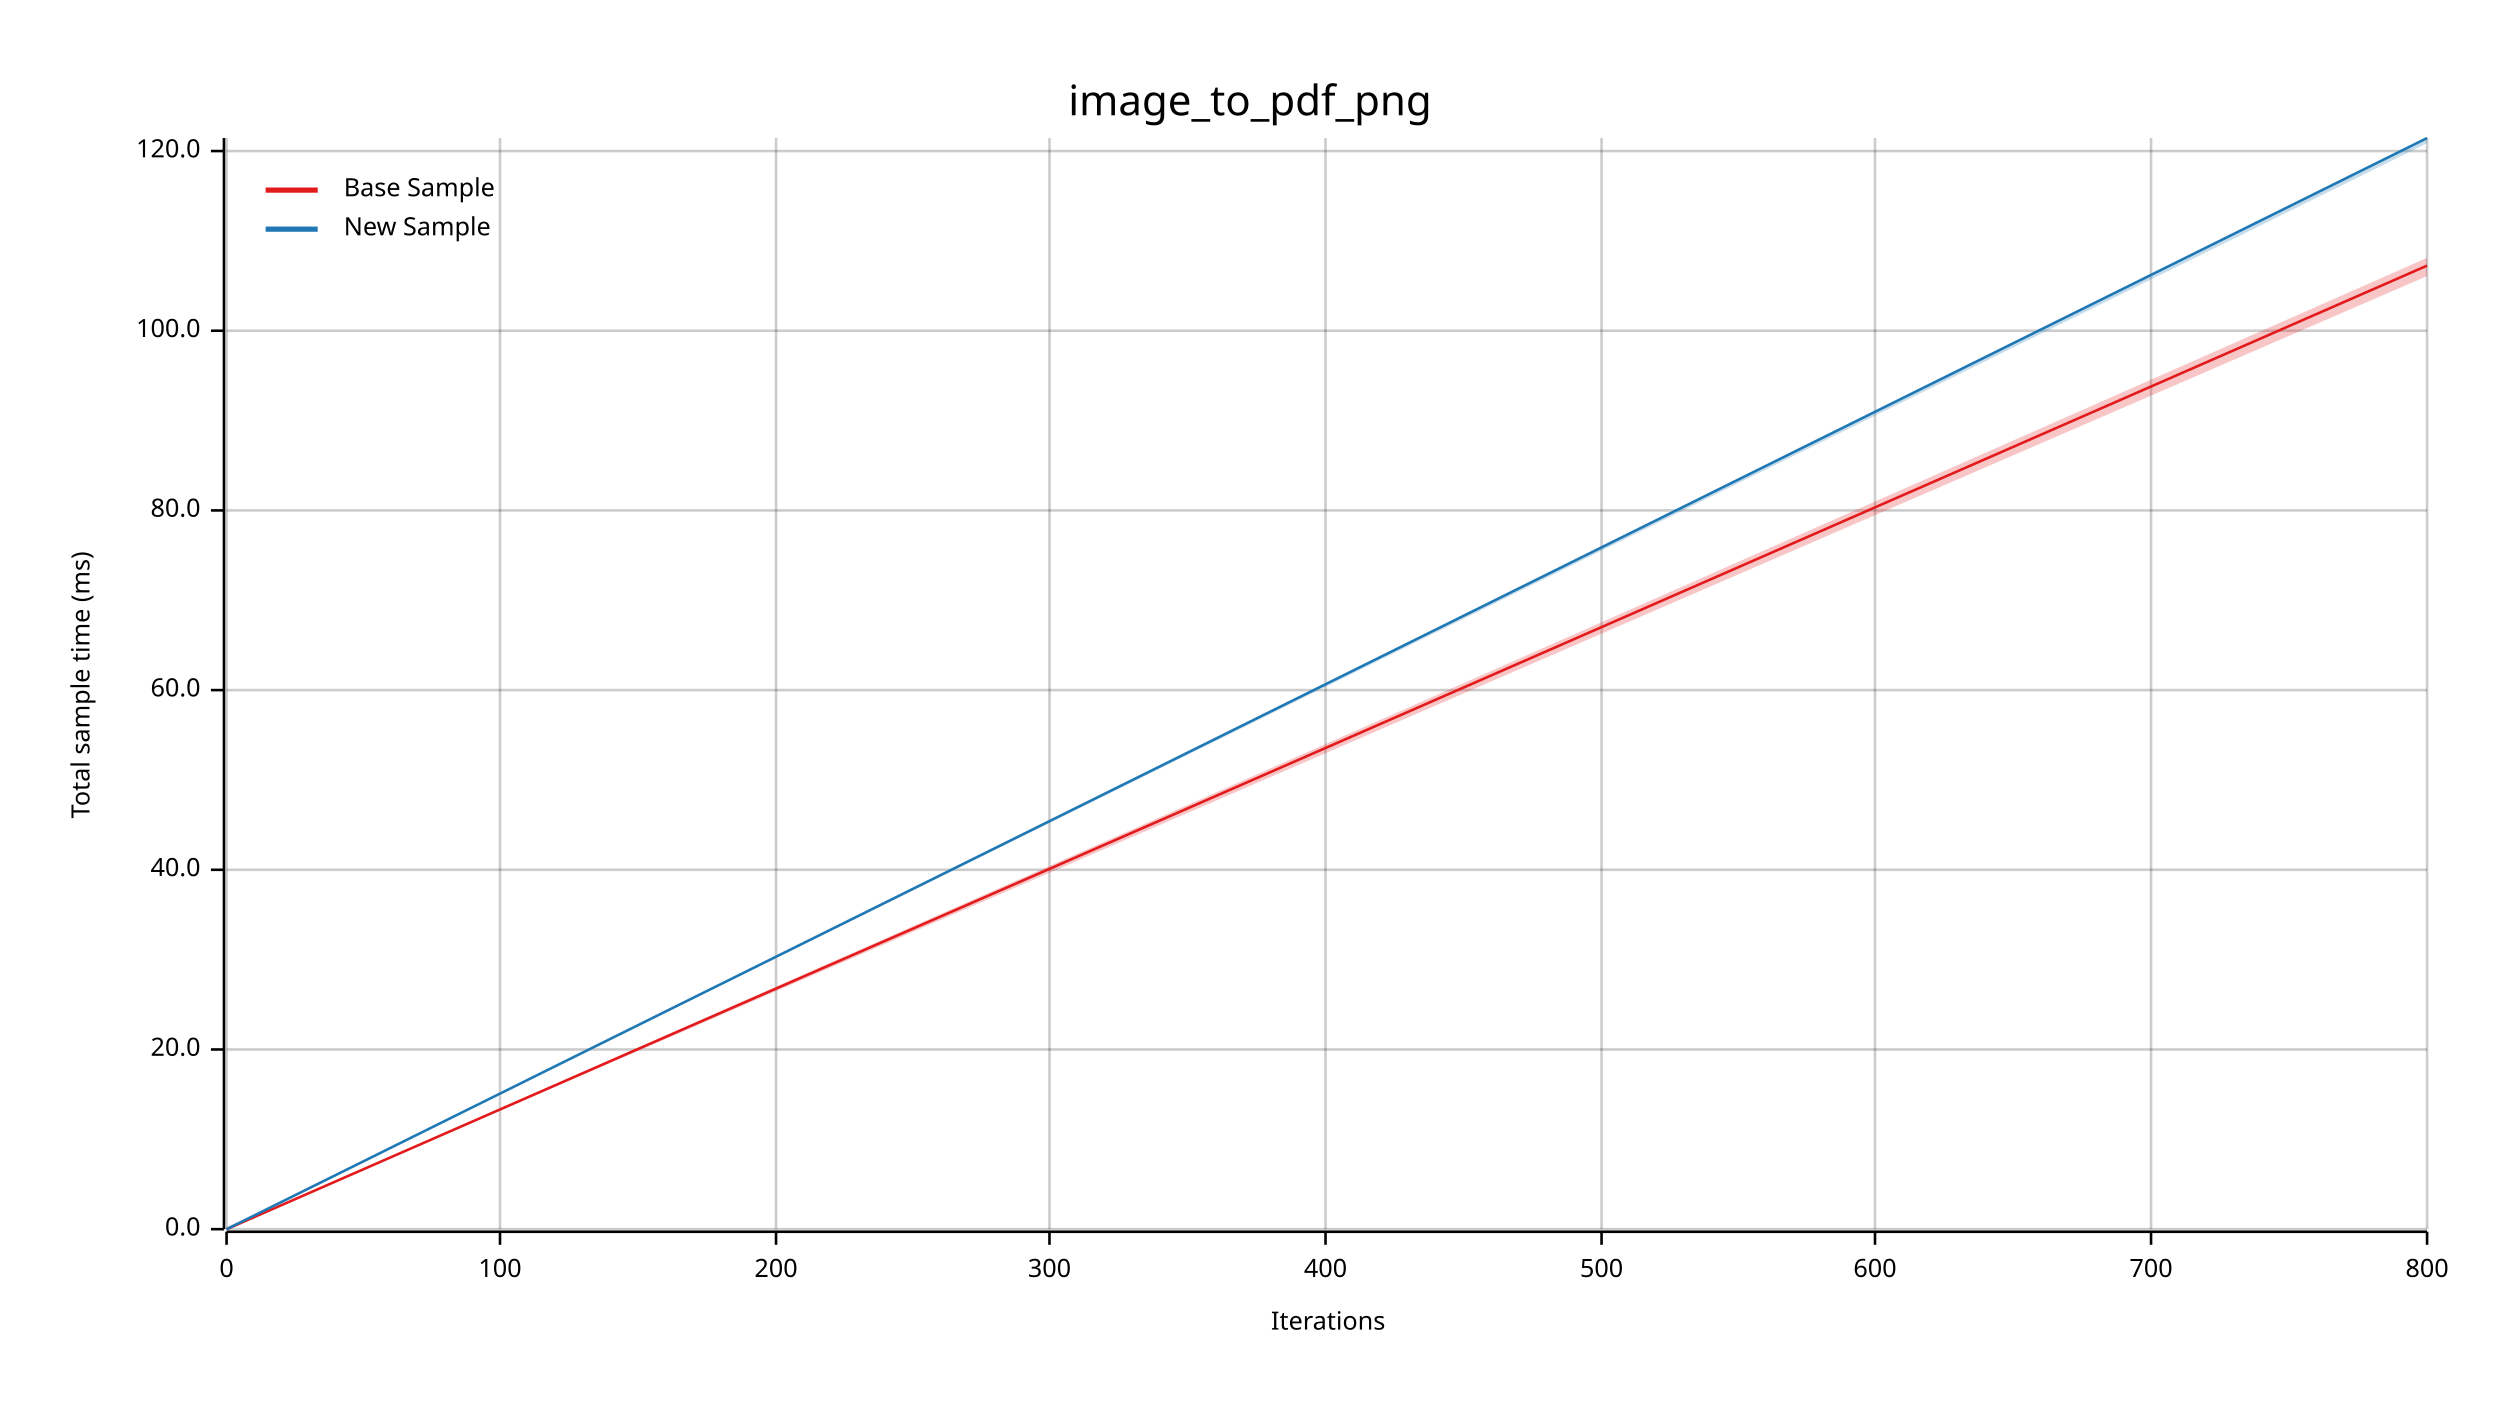
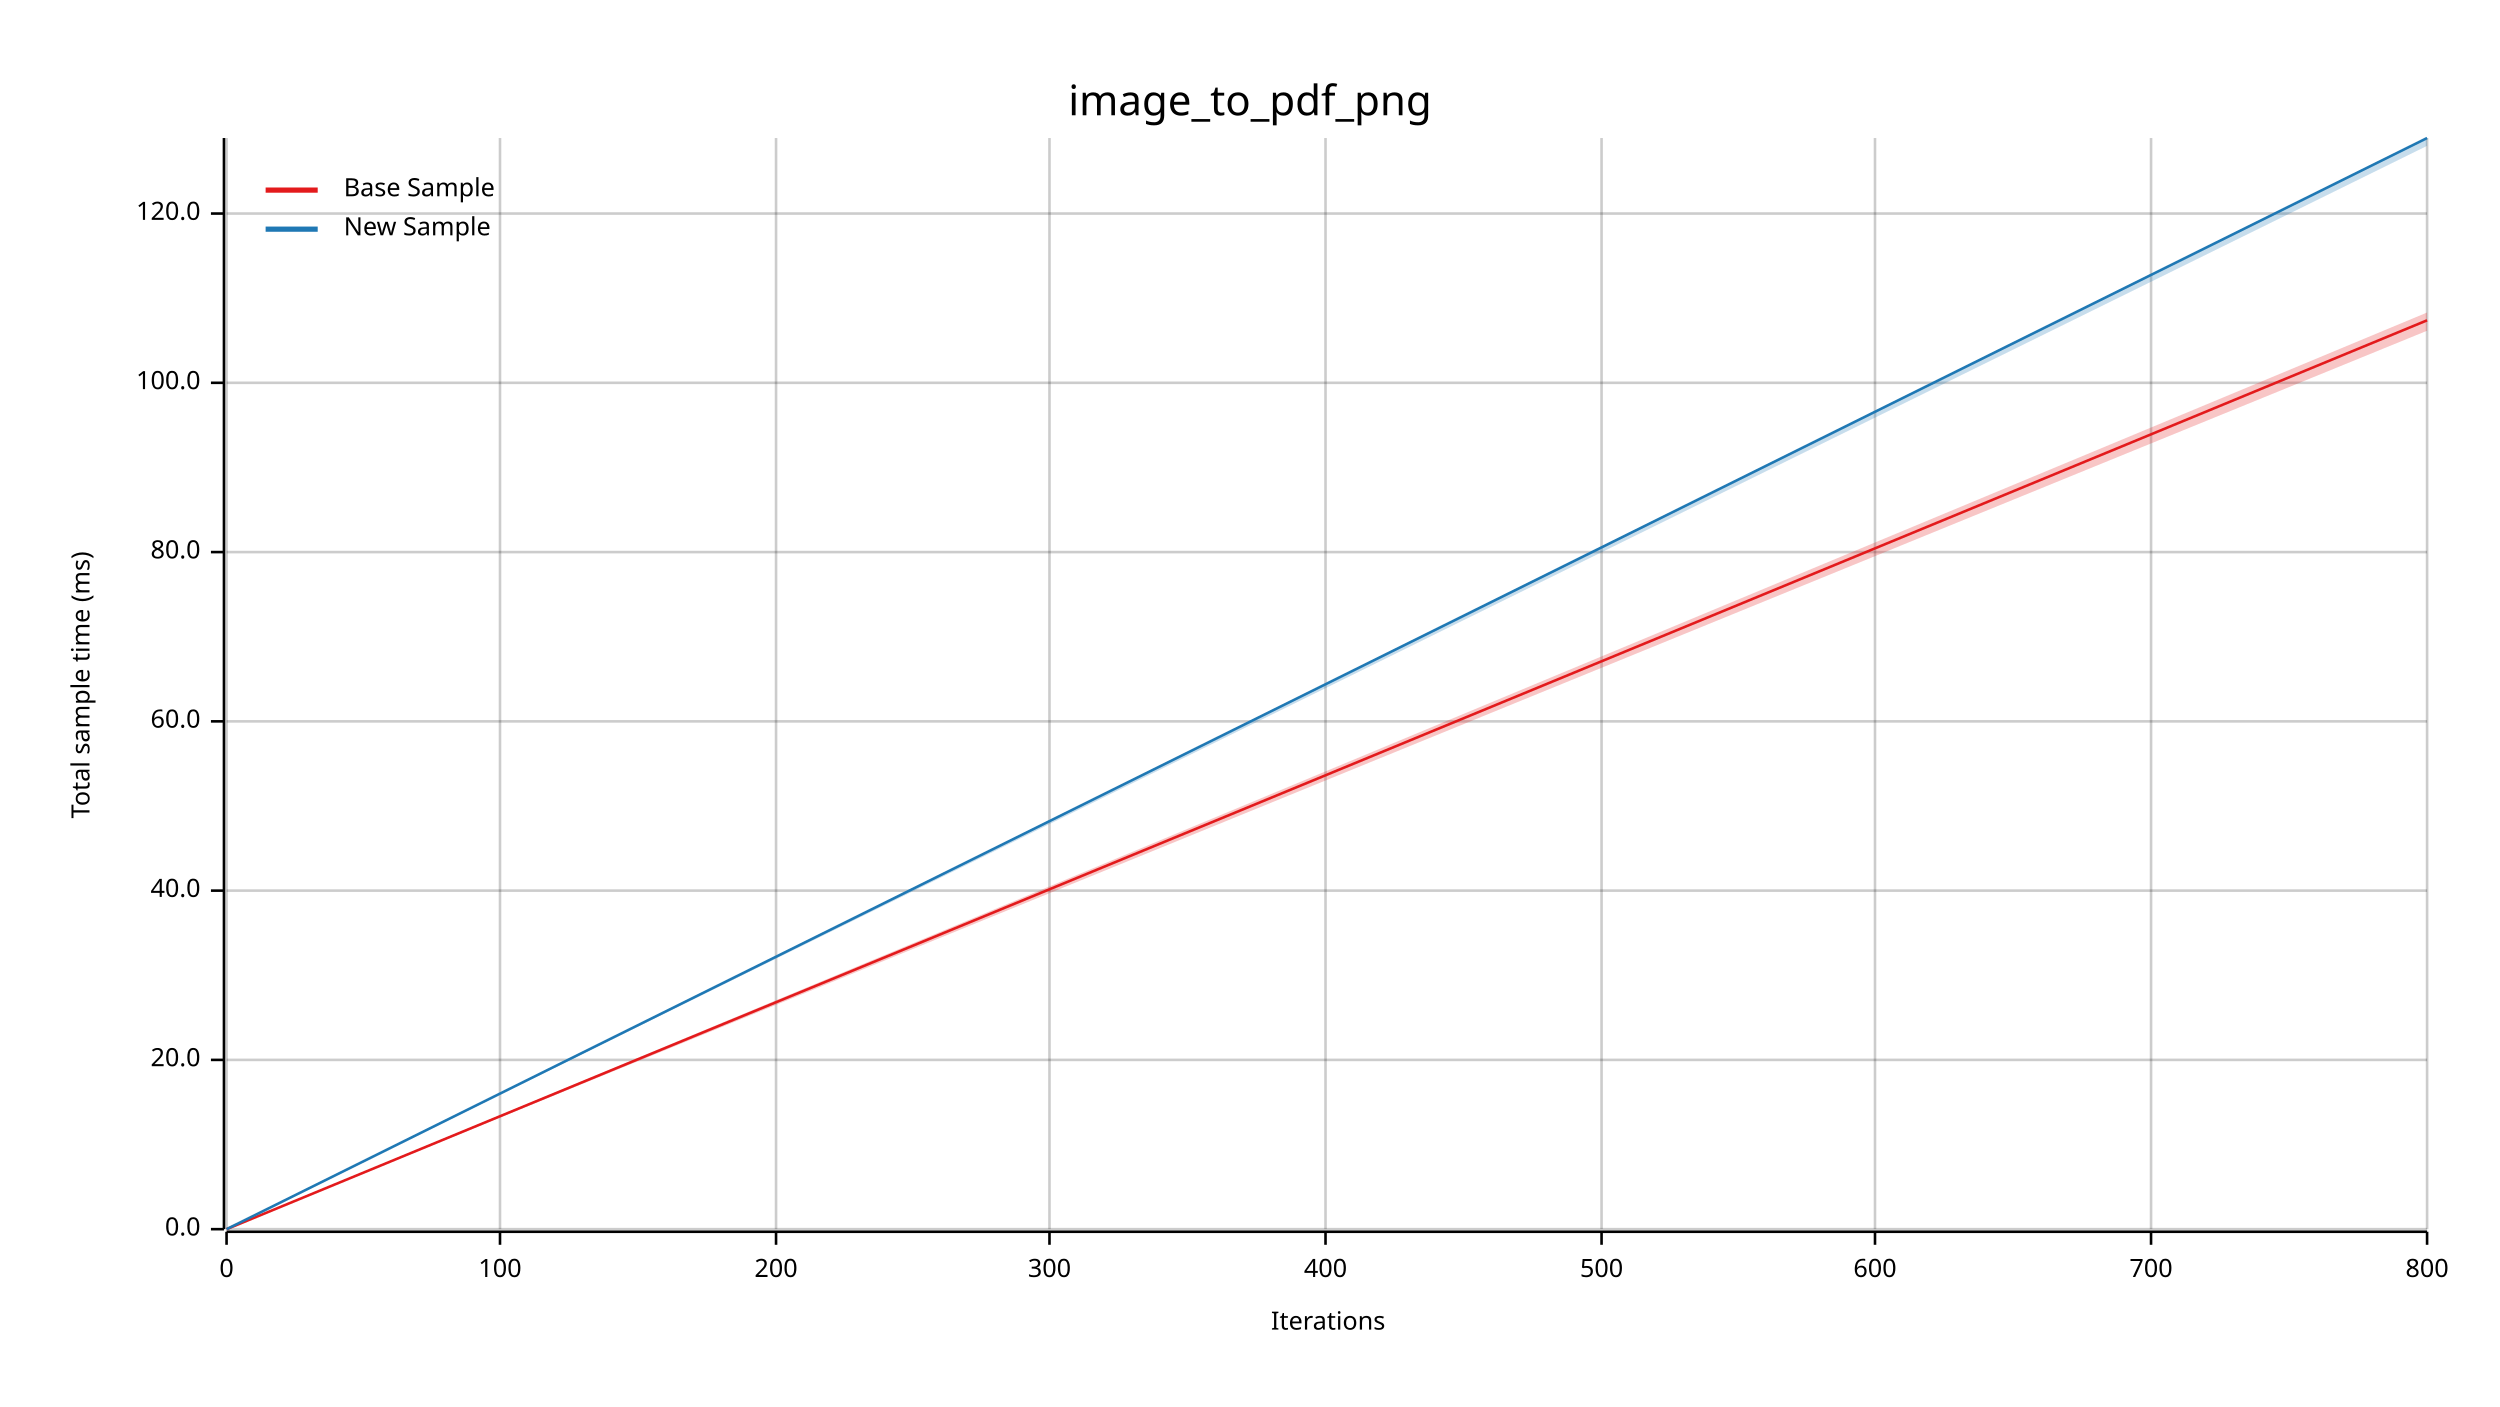
<svg xmlns="http://www.w3.org/2000/svg" width="960" height="540" viewBox="0 0 960 540">
  <text x="480" y="32" dy="0.76em" text-anchor="middle" font-family="sans-serif" font-size="16.129" opacity="1" fill="#000000">
image_to_pdf_png
</text>
  <text x="27" y="263" dy="0.76em" text-anchor="middle" font-family="sans-serif" font-size="9.677" opacity="1" fill="#000000" transform="rotate(270, 27, 263)">
Total sample time (ms)
</text>
  <text x="510" y="513" dy="-0.5ex" text-anchor="middle" font-family="sans-serif" font-size="9.677" opacity="1" fill="#000000">
Iterations
</text>
  <line opacity="0.2" stroke="#000000" stroke-width="1" x1="87" y1="472" x2="87" y2="53" />
  <line opacity="0.2" stroke="#000000" stroke-width="1" x1="192" y1="472" x2="192" y2="53" />
  <line opacity="0.2" stroke="#000000" stroke-width="1" x1="298" y1="472" x2="298" y2="53" />
  <line opacity="0.2" stroke="#000000" stroke-width="1" x1="403" y1="472" x2="403" y2="53" />
  <line opacity="0.2" stroke="#000000" stroke-width="1" x1="509" y1="472" x2="509" y2="53" />
  <line opacity="0.2" stroke="#000000" stroke-width="1" x1="615" y1="472" x2="615" y2="53" />
  <line opacity="0.2" stroke="#000000" stroke-width="1" x1="720" y1="472" x2="720" y2="53" />
  <line opacity="0.2" stroke="#000000" stroke-width="1" x1="826" y1="472" x2="826" y2="53" />
  <line opacity="0.2" stroke="#000000" stroke-width="1" x1="932" y1="472" x2="932" y2="53" />
  <line opacity="0.2" stroke="#000000" stroke-width="1" x1="87" y1="472" x2="932" y2="472" />
-   <line opacity="0.2" stroke="#000000" stroke-width="1" x1="87" y1="403" x2="932" y2="403" />
-   <line opacity="0.2" stroke="#000000" stroke-width="1" x1="87" y1="334" x2="932" y2="334" />
-   <line opacity="0.2" stroke="#000000" stroke-width="1" x1="87" y1="265" x2="932" y2="265" />
-   <line opacity="0.2" stroke="#000000" stroke-width="1" x1="87" y1="196" x2="932" y2="196" />
-   <line opacity="0.2" stroke="#000000" stroke-width="1" x1="87" y1="127" x2="932" y2="127" />
-   <line opacity="0.2" stroke="#000000" stroke-width="1" x1="87" y1="58" x2="932" y2="58" />
+   <line opacity="0.2" stroke="#000000" stroke-width="1" x1="87" y1="407" x2="932" y2="407" />
+   <line opacity="0.2" stroke="#000000" stroke-width="1" x1="87" y1="342" x2="932" y2="342" />
+   <line opacity="0.2" stroke="#000000" stroke-width="1" x1="87" y1="277" x2="932" y2="277" />
+   <line opacity="0.2" stroke="#000000" stroke-width="1" x1="87" y1="212" x2="932" y2="212" />
+   <line opacity="0.2" stroke="#000000" stroke-width="1" x1="87" y1="147" x2="932" y2="147" />
+   <line opacity="0.2" stroke="#000000" stroke-width="1" x1="87" y1="82" x2="932" y2="82" />
  <polyline fill="none" opacity="1" stroke="#000000" stroke-width="1" points="86,53 86,472 " />
  <text x="77" y="472" dy="0.5ex" text-anchor="end" font-family="sans-serif" font-size="9.677" opacity="1" fill="#000000">
0.0
</text>
  <polyline fill="none" opacity="1" stroke="#000000" stroke-width="1" points="81,472 86,472 " />
-   <text x="77" y="403" dy="0.5ex" text-anchor="end" font-family="sans-serif" font-size="9.677" opacity="1" fill="#000000">
+   <text x="77" y="407" dy="0.5ex" text-anchor="end" font-family="sans-serif" font-size="9.677" opacity="1" fill="#000000">
20.0
</text>
-   <polyline fill="none" opacity="1" stroke="#000000" stroke-width="1" points="81,403 86,403 " />
-   <text x="77" y="334" dy="0.5ex" text-anchor="end" font-family="sans-serif" font-size="9.677" opacity="1" fill="#000000">
+   <polyline fill="none" opacity="1" stroke="#000000" stroke-width="1" points="81,407 86,407 " />
+   <text x="77" y="342" dy="0.5ex" text-anchor="end" font-family="sans-serif" font-size="9.677" opacity="1" fill="#000000">
40.0
</text>
-   <polyline fill="none" opacity="1" stroke="#000000" stroke-width="1" points="81,334 86,334 " />
-   <text x="77" y="265" dy="0.5ex" text-anchor="end" font-family="sans-serif" font-size="9.677" opacity="1" fill="#000000">
+   <polyline fill="none" opacity="1" stroke="#000000" stroke-width="1" points="81,342 86,342 " />
+   <text x="77" y="277" dy="0.5ex" text-anchor="end" font-family="sans-serif" font-size="9.677" opacity="1" fill="#000000">
60.0
</text>
-   <polyline fill="none" opacity="1" stroke="#000000" stroke-width="1" points="81,265 86,265 " />
-   <text x="77" y="196" dy="0.5ex" text-anchor="end" font-family="sans-serif" font-size="9.677" opacity="1" fill="#000000">
+   <polyline fill="none" opacity="1" stroke="#000000" stroke-width="1" points="81,277 86,277 " />
+   <text x="77" y="212" dy="0.5ex" text-anchor="end" font-family="sans-serif" font-size="9.677" opacity="1" fill="#000000">
80.0
</text>
-   <polyline fill="none" opacity="1" stroke="#000000" stroke-width="1" points="81,196 86,196 " />
-   <text x="77" y="127" dy="0.5ex" text-anchor="end" font-family="sans-serif" font-size="9.677" opacity="1" fill="#000000">
+   <polyline fill="none" opacity="1" stroke="#000000" stroke-width="1" points="81,212 86,212 " />
+   <text x="77" y="147" dy="0.5ex" text-anchor="end" font-family="sans-serif" font-size="9.677" opacity="1" fill="#000000">
100.0
</text>
-   <polyline fill="none" opacity="1" stroke="#000000" stroke-width="1" points="81,127 86,127 " />
-   <text x="77" y="58" dy="0.5ex" text-anchor="end" font-family="sans-serif" font-size="9.677" opacity="1" fill="#000000">
+   <polyline fill="none" opacity="1" stroke="#000000" stroke-width="1" points="81,147 86,147 " />
+   <text x="77" y="82" dy="0.5ex" text-anchor="end" font-family="sans-serif" font-size="9.677" opacity="1" fill="#000000">
120.0
</text>
-   <polyline fill="none" opacity="1" stroke="#000000" stroke-width="1" points="81,58 86,58 " />
+   <polyline fill="none" opacity="1" stroke="#000000" stroke-width="1" points="81,82 86,82 " />
  <polyline fill="none" opacity="1" stroke="#000000" stroke-width="1" points="87,473 932,473 " />
  <text x="87" y="483" dy="0.76em" text-anchor="middle" font-family="sans-serif" font-size="9.677" opacity="1" fill="#000000">
0
</text>
  <polyline fill="none" opacity="1" stroke="#000000" stroke-width="1" points="87,473 87,478 " />
  <text x="192" y="483" dy="0.76em" text-anchor="middle" font-family="sans-serif" font-size="9.677" opacity="1" fill="#000000">
100
</text>
  <polyline fill="none" opacity="1" stroke="#000000" stroke-width="1" points="192,473 192,478 " />
  <text x="298" y="483" dy="0.76em" text-anchor="middle" font-family="sans-serif" font-size="9.677" opacity="1" fill="#000000">
200
</text>
  <polyline fill="none" opacity="1" stroke="#000000" stroke-width="1" points="298,473 298,478 " />
  <text x="403" y="483" dy="0.76em" text-anchor="middle" font-family="sans-serif" font-size="9.677" opacity="1" fill="#000000">
300
</text>
  <polyline fill="none" opacity="1" stroke="#000000" stroke-width="1" points="403,473 403,478 " />
  <text x="509" y="483" dy="0.76em" text-anchor="middle" font-family="sans-serif" font-size="9.677" opacity="1" fill="#000000">
400
</text>
  <polyline fill="none" opacity="1" stroke="#000000" stroke-width="1" points="509,473 509,478 " />
  <text x="615" y="483" dy="0.76em" text-anchor="middle" font-family="sans-serif" font-size="9.677" opacity="1" fill="#000000">
500
</text>
  <polyline fill="none" opacity="1" stroke="#000000" stroke-width="1" points="615,473 615,478 " />
  <text x="720" y="483" dy="0.76em" text-anchor="middle" font-family="sans-serif" font-size="9.677" opacity="1" fill="#000000">
600
</text>
  <polyline fill="none" opacity="1" stroke="#000000" stroke-width="1" points="720,473 720,478 " />
  <text x="826" y="483" dy="0.76em" text-anchor="middle" font-family="sans-serif" font-size="9.677" opacity="1" fill="#000000">
700
</text>
  <polyline fill="none" opacity="1" stroke="#000000" stroke-width="1" points="826,473 826,478 " />
  <text x="932" y="483" dy="0.76em" text-anchor="middle" font-family="sans-serif" font-size="9.677" opacity="1" fill="#000000">
800
</text>
  <polyline fill="none" opacity="1" stroke="#000000" stroke-width="1" points="932,473 932,478 " />
-   <polyline fill="none" opacity="1" stroke="#E31A1C" stroke-width="1" points="87,472 932,102 " />
-   <polygon opacity="0.25" fill="#E31A1C" points="87,472 932,106 932,99 " />
+   <polyline fill="none" opacity="1" stroke="#E31A1C" stroke-width="1" points="87,472 932,123 " />
+   <polygon opacity="0.25" fill="#E31A1C" points="87,472 932,127 932,120 " />
  <polyline fill="none" opacity="1" stroke="#1F78B4" stroke-width="1" points="87,472 932,53 " />
-   <polygon opacity="0.25" fill="#1F78B4" points="87,472 932,55 932,53 " />
+   <polygon opacity="0.25" fill="#1F78B4" points="87,472 932,56 932,53 " />
  <text x="132" y="68" dy="0.76em" text-anchor="start" font-family="sans-serif" font-size="9.677" opacity="1" fill="#000000">
Base Sample
</text>
  <text x="132" y="83" dy="0.76em" text-anchor="start" font-family="sans-serif" font-size="9.677" opacity="1" fill="#000000">
New Sample
</text>
  <polyline fill="none" opacity="1" stroke="#E31A1C" stroke-width="2" points="102,73 122,73 " />
  <polyline fill="none" opacity="1" stroke="#1F78B4" stroke-width="2" points="102,88 122,88 " />
</svg>
